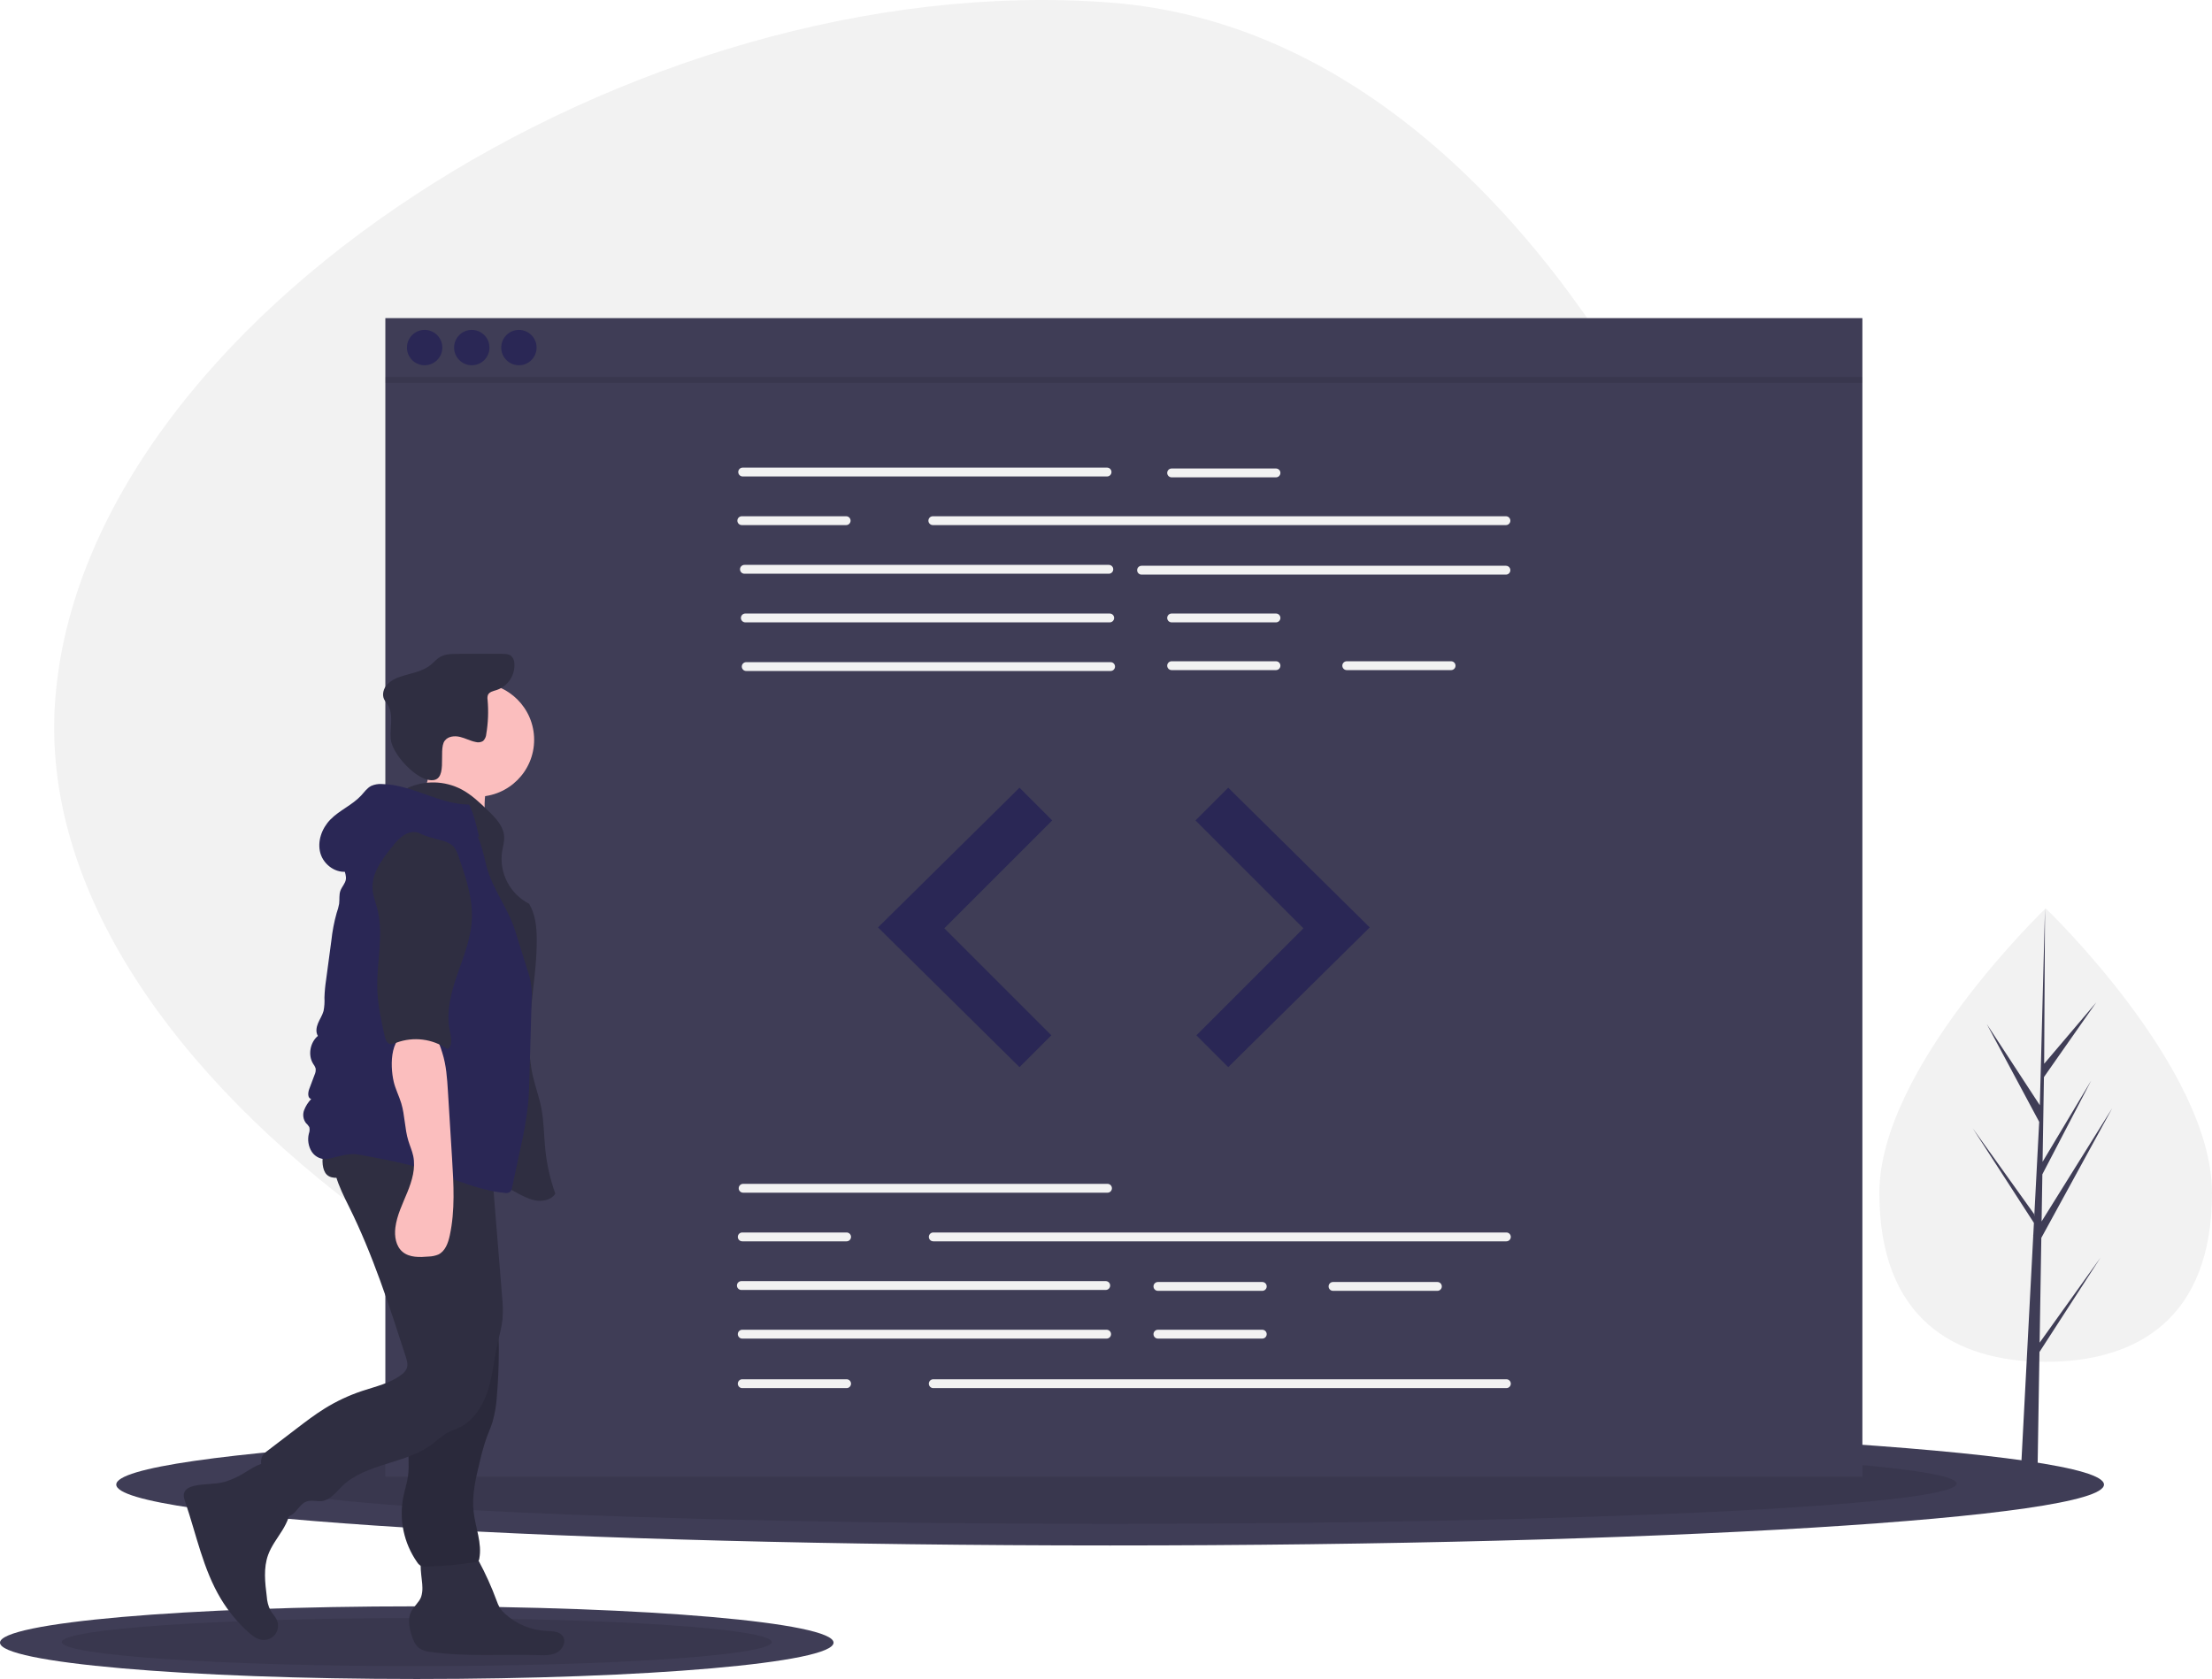
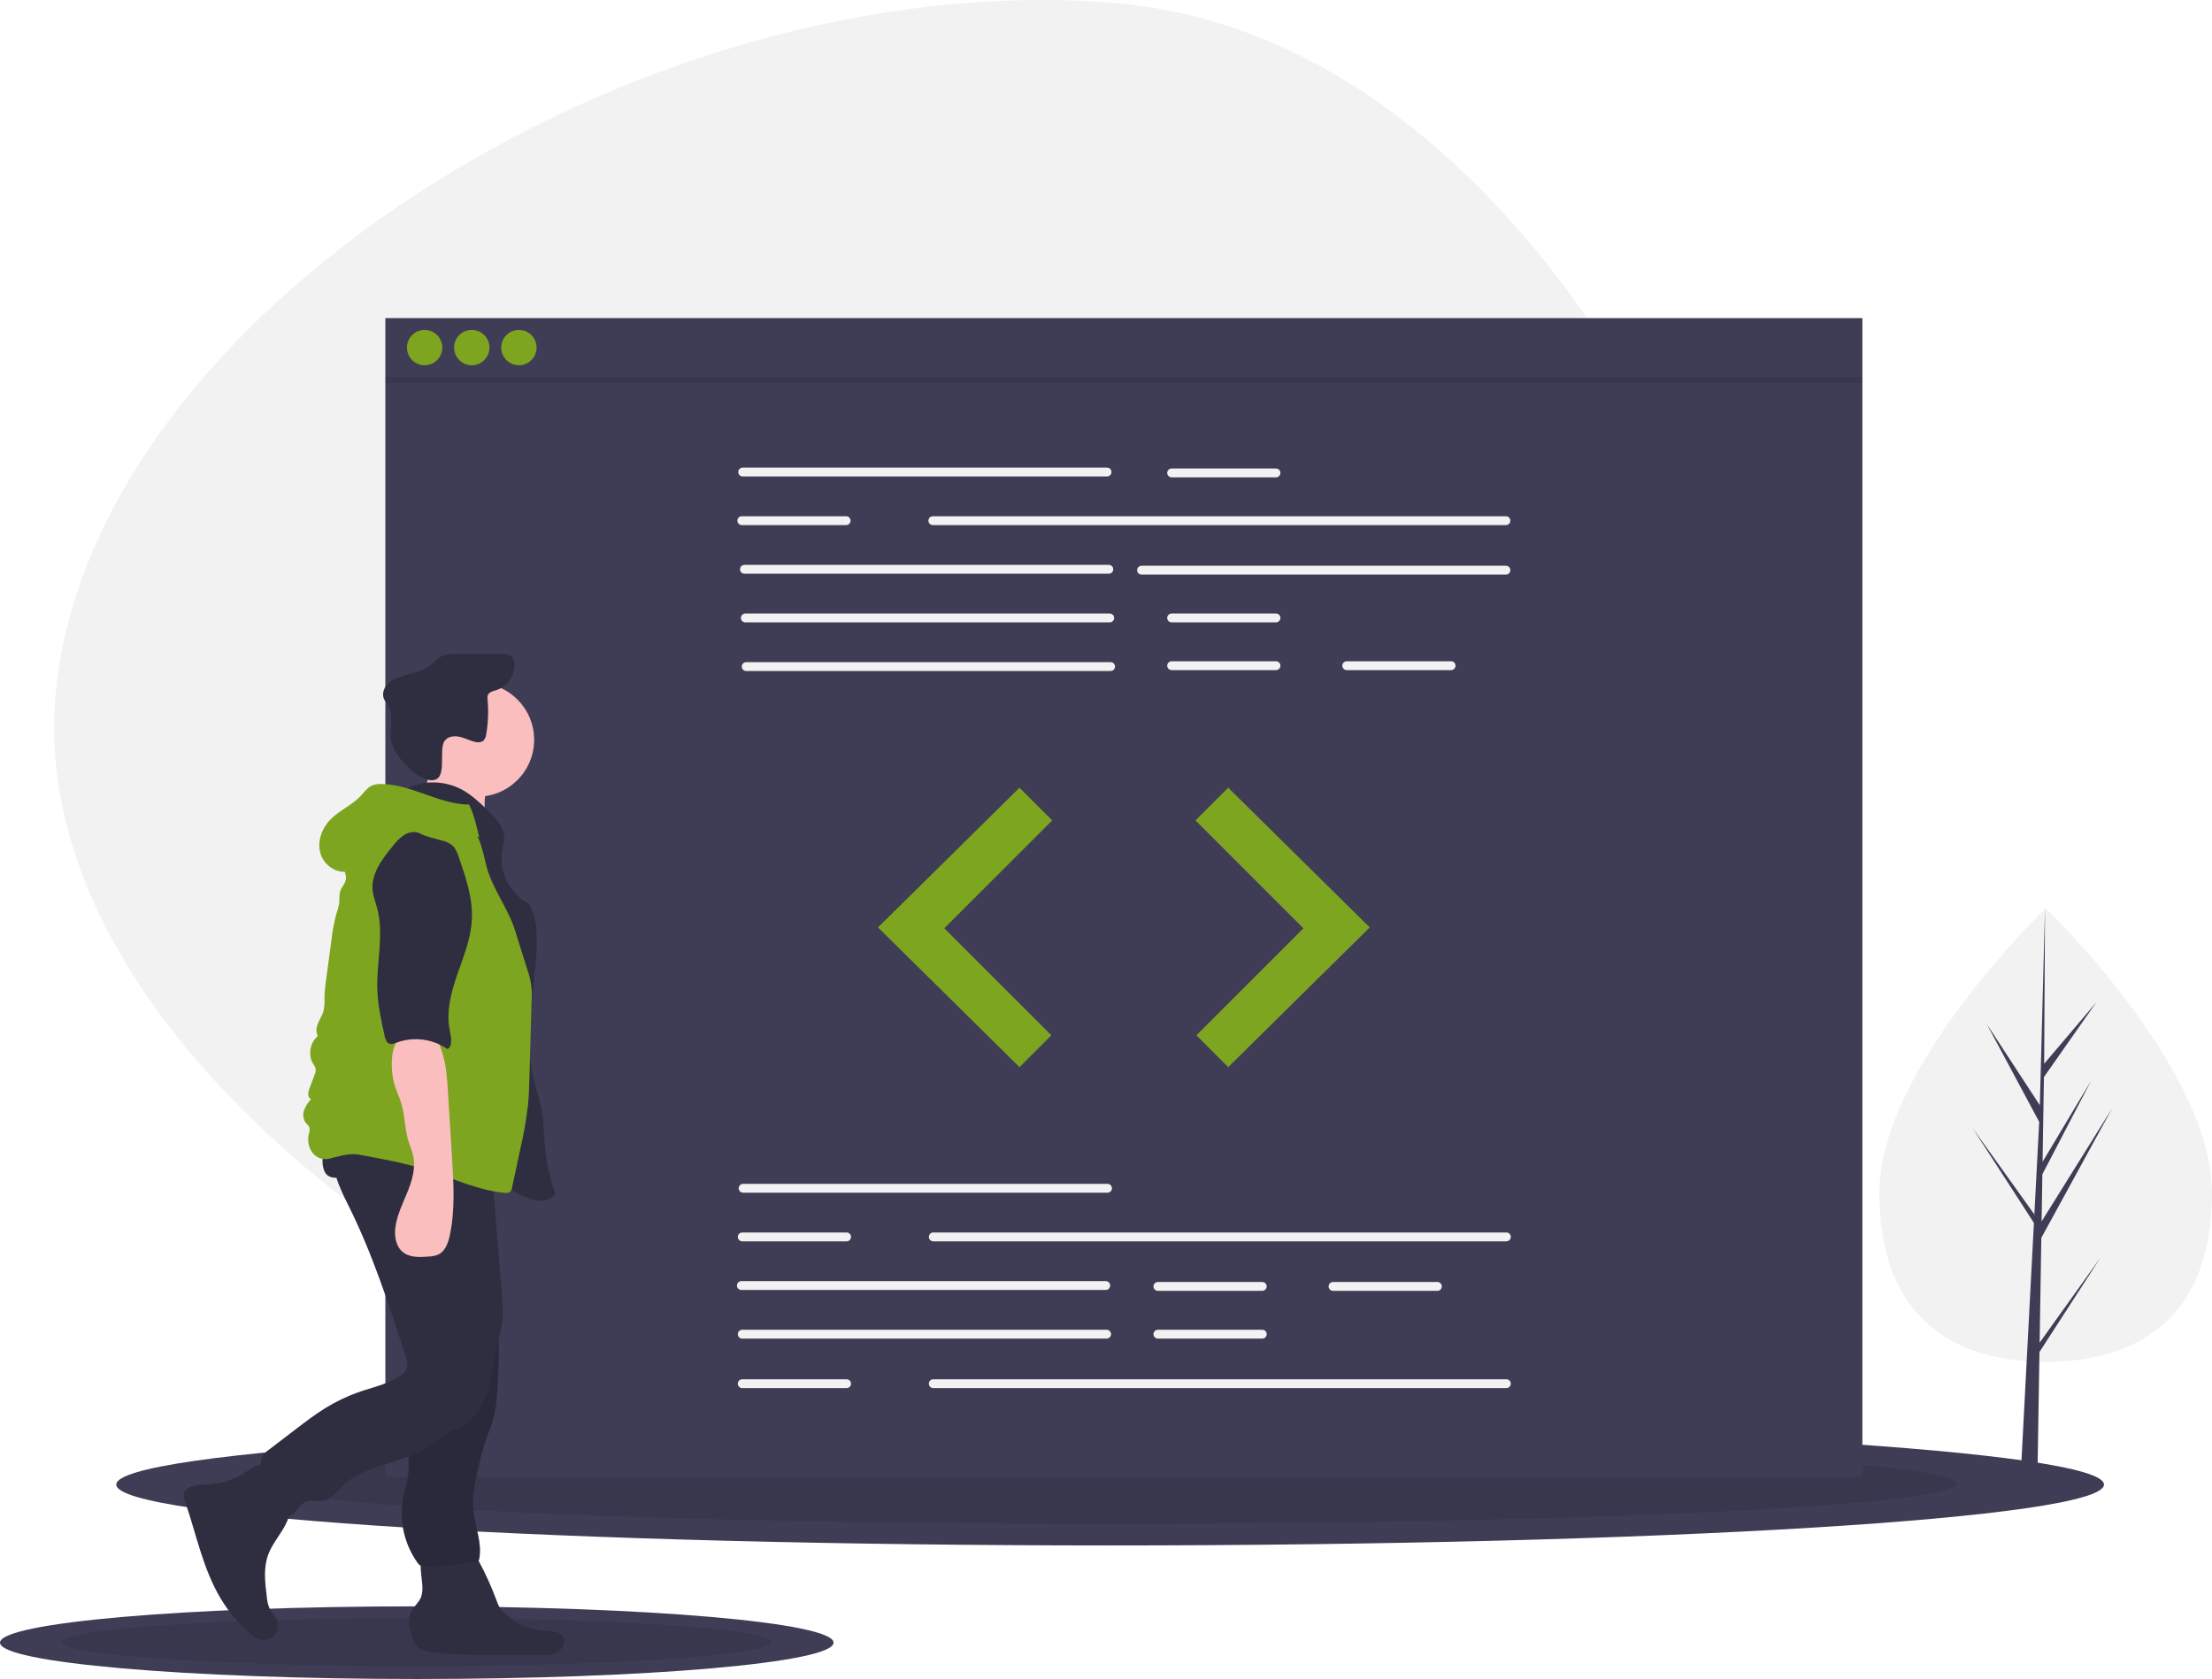
<svg xmlns="http://www.w3.org/2000/svg" data-name="Layer 1" width="1126.194" height="855" viewBox="0 0 1126.194 855">
  <path d="M544.864 755.938C302.465 737.49 13.394 549.672 28.111 356.28S322.797-17.142 565.196 1.305 947.128 381.167 932.41 574.558s-145.148 199.827-387.547 181.38z" fill="#f2f2f2" />
  <ellipse cx="565.194" cy="756" rx="506" ry="31" fill="#3f3d56" />
  <ellipse cx="565.194" cy="755.5" rx="431" ry="20.5" opacity=".1" />
  <ellipse cx="212.194" cy="836.5" rx="212.194" ry="18.5" fill="#3f3d56" />
  <ellipse cx="212.194" cy="836.202" rx="180.742" ry="12.234" opacity=".1" />
  <path fill="#3f3d56" d="M196.194 162h752v590h-752z" />
  <path d="M563.638 242.63H378.12a2.251 2.251 0 110-4.504h185.518a2.251 2.251 0 010 4.503zm203.079 24.765H474.932a2.251 2.251 0 010-4.503h291.785a2.251 2.251 0 110 4.503zM564.539 292.16H379.02a2.251 2.251 0 110-4.502h185.518a2.251 2.251 0 110 4.503zm202.178.45H581.199a2.251 2.251 0 010-4.502h185.518a2.251 2.251 0 110 4.503zm-201.728 24.316H379.471a2.251 2.251 0 010-4.503H564.99a2.251 2.251 0 110 4.503zm.451 24.766H379.921a2.251 2.251 0 010-4.503h185.517a2.251 2.251 0 110 4.503zm84.203-98.612h-53.134a2.251 2.251 0 010-4.503h53.134a2.251 2.251 0 110 4.502zm0 73.846h-53.134a2.251 2.251 0 010-4.503h53.134a2.251 2.251 0 110 4.503zm0 24.316h-53.134a2.251 2.251 0 110-4.503h53.134a2.251 2.251 0 110 4.503zm89.157 0h-53.134a2.251 2.251 0 010-4.503h53.133a2.251 2.251 0 110 4.503zm-307.996-73.847H377.67a2.251 2.251 0 010-4.503h53.134a2.251 2.251 0 010 4.503zM563.863 607.36H378.346a2.251 2.251 0 010-4.502h185.517a2.251 2.251 0 010 4.503zm-.9 49.532H377.445a2.251 2.251 0 110-4.503h185.518a2.251 2.251 0 010 4.503zm.45 24.766H377.895a2.251 2.251 0 110-4.503h185.518a2.251 2.251 0 110 4.503zm79.25-24.316H589.53a2.251 2.251 0 010-4.503h53.133a2.251 2.251 0 010 4.503zm0 24.316H589.53a2.251 2.251 0 010-4.503h53.133a2.251 2.251 0 110 4.503zm89.157-24.316h-53.134a2.251 2.251 0 110-4.503h53.134a2.251 2.251 0 010 4.503zm35.122-25.216H475.157a2.251 2.251 0 010-4.503h291.785a2.251 2.251 0 010 4.503zm-335.913 0h-53.134a2.251 2.251 0 010-4.503h53.134a2.251 2.251 0 010 4.503zm335.913 74.748H475.157a2.251 2.251 0 110-4.503h291.785a2.251 2.251 0 010 4.503zm-335.913 0h-53.134a2.251 2.251 0 110-4.503h53.134a2.251 2.251 0 110 4.503z" fill="#f2f2f2" />
-   <path fill="#2a2755" d="M519.06 401.13l-72.046 71.145 72.046 71.145 16.21-16.21-54.484-54.485 54.934-54.935-16.66-16.66zm106.267 0l72.046 71.145-72.046 71.145-16.21-16.21 54.485-54.485-54.935-54.935 16.66-16.66z" />
-   <circle cx="216.194" cy="177" r="9" fill="#2a2755" />
-   <circle cx="240.194" cy="177" r="9" fill="#2a2755" />
-   <circle cx="264.194" cy="177" r="9" fill="#2a2755" />
+   <path fill="#7da51f" d="M519.06 401.13l-72.046 71.145 72.046 71.145 16.21-16.21-54.484-54.485 54.934-54.935-16.66-16.66zm106.267 0l72.046 71.145-72.046 71.145-16.21-16.21 54.485-54.485-54.935-54.935 16.66-16.66z" />
+   <circle cx="216.194" cy="177" r="9" fill="#7da51f" />
+   <circle cx="240.194" cy="177" r="9" fill="#7da51f" />
+   <circle cx="264.194" cy="177" r="9" fill="#7da51f" />
  <path opacity=".1" d="M196.194 192h752v3h-752z" />
  <path d="M1126.194 607.454c0 63.77-37.911 86.037-84.677 86.037s-84.676-22.266-84.676-86.037 84.676-144.898 84.676-144.898 84.677 81.126 84.677 144.898z" fill="#f2f2f2" />
  <path fill="#3f3d56" d="M1038.433 683.736l.867-53.371 36.091-66.027-35.955 57.655.39-23.998 24.873-47.769-24.77 41.419.701-43.161 26.635-38.031-26.525 31.244.438-79.141-2.753 104.769.226-4.322-27.08-41.451 26.646 49.748-2.523 48.203-.075-1.28-31.219-43.621 31.124 48.141-.315 6.028-.057.091.026.495-6.402 122.296h8.553l1.026-63.168 31.049-48.024-30.971 43.275z" />
  <path d="M122.622 751.091a43.126 43.126 0 01-8.178 3.503c-5.08 1.387-10.508.878-15.638 2.063-2.1.485-4.386 1.499-5.054 3.548-.49 1.504.043 3.127.554 4.624 5.668 16.62 9.085 34.266 18.125 49.32a74.64 74.64 0 0013.992 16.988c2.056 1.852 4.385 3.664 7.136 3.955a7.248 7.248 0 007.37-10.182c-.81-1.801-2.317-3.197-3.289-4.916a18.757 18.757 0 01-1.819-6.99c-.893-7.11-1.754-14.538.71-21.266 1.651-4.512 4.681-8.359 7.206-12.447s4.621-8.772 4.06-13.544c-.384-3.257-1.972-6.237-3.65-9.054-1.682-2.823-5.005-10.409-8.383-11.35-3.507-.979-10.084 4.181-13.142 5.748zm92.435 57.409a14.019 14.019 0 01-.664 4.745c-1.057 2.793-3.68 4.706-5.036 7.367-1.885 3.7-1.03 8.174.218 12.135.783 2.483 1.81 5.067 3.913 6.602a12.893 12.893 0 005.954 1.908c18.036 2.496 36.358 1.064 54.558 1.587 3.317.095 6.83.211 9.725-1.41s4.686-5.697 2.717-8.368c-1.769-2.398-5.265-2.376-8.242-2.517a33.912 33.912 0 01-20.913-8.615 15.112 15.112 0 01-2.934-3.377 20.753 20.753 0 01-1.534-3.517 156.799 156.799 0 00-9.083-20.119c-.98-1.815-2.087-3.705-3.906-4.676a10.323 10.323 0 00-4.24-.926c-4.536-.294-16.283-1.838-19.79 1.69-3.242 3.26-.672 13.351-.743 17.491z" fill="#2f2e41" />
  <circle cx="242.971" cy="376.72" r="28.975" fill="#fbbebe" />
  <path d="M216.806 400.646c-1.724 4.614-4.647 8.947-8.9 11.43l40.074 8.174a42.453 42.453 0 01-.562-17.869 10.3 10.3 0 00.24-4.409c-.754-2.907-4.027-4.306-6.955-4.974-7.314-1.667-13.782-2.561-20.579-5.792-2.077 3.557-1.787 9.34-3.318 13.44z" fill="#fbbebe" />
  <path d="M207.57 401.227a31.338 31.338 0 0127.314.714c5.138 2.707 9.392 6.794 13.571 10.826 3.853 3.717 7.963 7.972 8.236 13.319.133 2.59-.676 5.122-1.084 7.683a25.766 25.766 0 0013.78 26.47c3.184 5.303 3.84 11.729 3.89 17.914.185 23.436-7.21 47.16-1.93 69.995 1.239 5.362 3.16 10.554 4.231 15.952 1.387 6.99 1.319 14.18 2.044 21.27a95.266 95.266 0 005.114 22.495c-1.744 2.774-5.374 3.837-8.643 3.613s-6.325-1.644-9.242-3.136c-14.123-7.227-27.059-16.757-41.687-22.9-9.677-4.063-19.987-6.595-29.376-11.288s-18.12-12.142-20.99-22.238c-1.241-4.365-1.318-8.965-1.385-13.503-.286-19.114-.55-38.436 3.61-57.094 3.669-16.453 10.741-32.194 12.284-48.98.502-5.465.513-11.314 3.566-15.874 4.315-6.445 13.632-8.114 16.698-15.238z" fill="#2f2e41" />
  <path d="M226.492 377.13c1.707-2.228 5-2.531 7.727-1.872s5.243 2.064 7.998 2.598a4.675 4.675 0 003.743-.526 5.444 5.444 0 001.616-3.57 68.163 68.163 0 00.67-17.38 5.147 5.147 0 01.16-2.438c.681-1.643 2.762-2.034 4.461-2.562a13.316 13.316 0 009.013-13.633 5.42 5.42 0 00-1.657-3.74c-1.175-.958-2.82-1.017-4.336-1.029q-11.683-.094-23.366.006c-2.883.024-5.91.095-8.41 1.532-1.847 1.063-3.221 2.773-4.88 4.112-4.326 3.491-10.178 4.201-15.441 5.99a15.308 15.308 0 00-6.768 4.036c-1.75 2-2.592 4.974-1.492 7.393a26.252 26.252 0 001.886 2.904c3.105 4.964 1.038 11.403 1.502 17.24.579 7.288 11.365 19.111 18.679 20.836 11.807 2.784 4.986-15.113 8.895-19.898zm-16.358 319.553c.745 5.321 1.701 10.661 1.446 16.029-.357 7.493-3.06 14.714-3.56 22.2-.372 5.59.49 11.241-.286 16.79-.497 3.554-1.656 6.979-2.373 10.494a43.395 43.395 0 006.973 33.266 5.448 5.448 0 002.024 1.96 5.714 5.714 0 002.507.333 179.947 179.947 0 0025.17-2.288 2.414 2.414 0 001.617-.713 2.266 2.266 0 00.35-.954c1.545-7.936-1.976-15.893-2.871-23.928-.956-8.58 1.103-17.178 3.146-25.565a113.548 113.548 0 013.467-12.228c.988-2.697 2.181-5.32 3.037-8.063a61.46 61.46 0 002.202-13.202q.892-10.575.945-21.2a88.958 88.958 0 00-1.665-20.01c-1.878-8.337-5.724-16.08-9.536-23.73a15.029 15.029 0 00-5.618 2.67 125.38 125.38 0 01-15.35 8.481c-3.567 1.657-10.522 2.834-12.786 6.286-2.232 3.405-.792 10.35-.621 14.106q.439 9.667 1.782 19.266z" fill="#2f2e41" />
  <path d="M210.134 696.683c.745 5.321 1.701 10.661 1.446 16.029-.357 7.493-3.06 14.714-3.56 22.2-.372 5.59.49 11.241-.286 16.79-.497 3.554-1.656 6.979-2.373 10.494a43.395 43.395 0 006.973 33.266 5.448 5.448 0 002.024 1.96 5.714 5.714 0 002.507.333 179.947 179.947 0 0025.17-2.288 2.414 2.414 0 001.617-.713 2.266 2.266 0 00.35-.954c1.545-7.936-1.976-15.893-2.871-23.928-.956-8.58 1.103-17.178 3.146-25.565a113.548 113.548 0 013.467-12.228c.988-2.697 2.181-5.32 3.037-8.063a61.46 61.46 0 002.202-13.202q.892-10.575.945-21.2a88.958 88.958 0 00-1.665-20.01c-1.878-8.337-5.724-16.08-9.536-23.73a15.029 15.029 0 00-5.618 2.67 125.38 125.38 0 01-15.35 8.481c-3.567 1.657-10.522 2.834-12.786 6.286-2.232 3.405-.792 10.35-.621 14.106q.439 9.667 1.782 19.266z" opacity=".1" />
  <path d="M170.961 583.018c-3.848 10.36 1.808 21.554 6.722 31.452 12.106 24.386 20.513 50.408 28.875 76.317.626 1.941 1.252 4.059.554 5.975a7.825 7.825 0 01-2.822 3.347c-5.766 4.379-13.107 5.938-19.975 8.23a90.184 90.184 0 00-18.943 8.88c-4.976 3.083-9.639 6.643-14.291 10.197l-14.812 11.312a9.903 9.903 0 00-2.476 2.397c-1.429 2.241-.844 5.167-.132 7.728a131.432 131.432 0 007.252 19.792 6.911 6.911 0 002.63 3.447c2.312 1.242 5.14-.405 6.905-2.347s3.292-4.36 5.78-5.193c2.487-.833 5.223.176 7.819-.189 4.198-.59 6.986-4.457 10.012-7.426 12.366-12.131 33.01-11.251 46.613-21.977a59.228 59.228 0 016.23-4.868c2.3-1.36 4.908-2.105 7.294-3.307 7.257-3.654 11.819-11.208 14.262-18.957s3.141-15.928 4.897-23.86c.908-4.101 2.103-8.158 2.507-12.339a66.094 66.094 0 00-.253-11.666l-4.908-60.715c-.4-4.943-.8-9.893-1.576-14.79-14.577.52-29.143 1.107-43.728 1.28-11.605.136-23.424.948-34.436-2.72z" fill="#2f2e41" />
  <path d="M165.602 597.221c1.978 3.18 6.79 3.114 10.105 1.37s5.889-4.672 9.21-6.4c4.464-2.323 9.747-2.236 14.777-2.094 7.963.225 16.025.465 23.687 2.647 7.924 2.257 15.64 6.603 23.834 5.736 1.425-.15 2.985-.56 3.76-1.765a5.544 5.544 0 00.62-2.836l.268-7.159a6.464 6.464 0 00-.57-3.625 6.082 6.082 0 00-2.716-2.08c-11.663-5.646-24.964-6.697-37.915-7.14q-9.874-.34-19.757-.28c-5.591.035-12.303-.774-17.739.72-7.295 2.005-11.265 16.954-7.563 22.906z" fill="#2f2e41" />
-   <path d="M238.84 409.726c-15.283-.136-29.132-10.223-44.413-10.469a11.514 11.514 0 00-5.392.93c-2.13 1.073-3.53 3.147-5.147 4.9-4.518 4.892-11.061 7.504-15.703 12.28-4.352 4.478-6.773 11.15-5.055 17.153s8.204 10.609 14.28 9.165a36.8 36.8 0 0114.336-19.479 72.887 72.887 0 0111.206-5.882c6.868-3.112 14.547-6.283 21.718-3.95a30.638 30.638 0 017.409 4.04l11.954 8.03c-1.393-5.494-2.646-11.656-5.194-16.718z" fill="#2a2755" />
-   <path d="M175.65 438.374c-2.03 2.532.893 6.2.446 9.413-.298 2.135-2.055 3.766-2.786 5.793-.758 2.1-.356 4.427-.644 6.642a28.489 28.489 0 01-1.275 4.73 84.975 84.975 0 00-2.686 14.025l-2.675 19.975a75.681 75.681 0 00-.846 9.078 27.107 27.107 0 01-.452 6.787c-.592 2.183-1.904 4.093-2.786 6.176s-1.292 4.602-.1 6.524c-3.991 3.325-5.178 9.854-2.387 14.235a7.9 7.9 0 011.23 2.265 5.82 5.82 0 01-.542 3.34l-2.704 7.207c-.693 1.845-.912 4.653 1.013 5.074a17.006 17.006 0 00-3.651 5.767 6.866 6.866 0 00.972 6.506 8.289 8.289 0 011.695 2.056 5.473 5.473 0 01-.196 3.243 11.906 11.906 0 001.473 9.334 8.371 8.371 0 008.418 3.608c5.41-1.22 10.273-3.147 15.728-2.146 11.746 2.156 23.53 4.32 34.906 7.952 12.984 4.146 25.556 10.225 39.126 11.5a3.798 3.798 0 002.617-.406 3.93 3.93 0 001.21-2.488l4.194-19.665a202.363 202.363 0 003.855-22.027c.477-4.781.613-9.59.75-14.393l1.08-38.23a38.197 38.197 0 00-2.2-16.62l-6.218-19.848c-3.548-11.327-11.687-21.372-14.585-32.882-1.834-7.285-3.19-15.103-8.108-20.781-7.013-8.095-19.145-9.354-29.764-7.962-4.797.628-9.636 1.714-13.785 4.201-4.798 2.877-8.333 7.41-11.753 11.837-2.818 3.649-5.687 6.582-8.57 10.18z" fill="#2a2755" />
+   <path d="M238.84 409.726c-15.283-.136-29.132-10.223-44.413-10.469a11.514 11.514 0 00-5.392.93c-2.13 1.073-3.53 3.147-5.147 4.9-4.518 4.892-11.061 7.504-15.703 12.28-4.352 4.478-6.773 11.15-5.055 17.153s8.204 10.609 14.28 9.165a36.8 36.8 0 0114.336-19.479 72.887 72.887 0 0111.206-5.882c6.868-3.112 14.547-6.283 21.718-3.95a30.638 30.638 0 017.409 4.04l11.954 8.03c-1.393-5.494-2.646-11.656-5.194-16.718z" fill="#7da51f" />
+   <path d="M175.65 438.374c-2.03 2.532.893 6.2.446 9.413-.298 2.135-2.055 3.766-2.786 5.793-.758 2.1-.356 4.427-.644 6.642a28.489 28.489 0 01-1.275 4.73 84.975 84.975 0 00-2.686 14.025l-2.675 19.975a75.681 75.681 0 00-.846 9.078 27.107 27.107 0 01-.452 6.787c-.592 2.183-1.904 4.093-2.786 6.176s-1.292 4.602-.1 6.524c-3.991 3.325-5.178 9.854-2.387 14.235a7.9 7.9 0 011.23 2.265 5.82 5.82 0 01-.542 3.34l-2.704 7.207c-.693 1.845-.912 4.653 1.013 5.074a17.006 17.006 0 00-3.651 5.767 6.866 6.866 0 00.972 6.506 8.289 8.289 0 011.695 2.056 5.473 5.473 0 01-.196 3.243 11.906 11.906 0 001.473 9.334 8.371 8.371 0 008.418 3.608c5.41-1.22 10.273-3.147 15.728-2.146 11.746 2.156 23.53 4.32 34.906 7.952 12.984 4.146 25.556 10.225 39.126 11.5a3.798 3.798 0 002.617-.406 3.93 3.93 0 001.21-2.488l4.194-19.665a202.363 202.363 0 003.855-22.027c.477-4.781.613-9.59.75-14.393l1.08-38.23a38.197 38.197 0 00-2.2-16.62l-6.218-19.848c-3.548-11.327-11.687-21.372-14.585-32.882-1.834-7.285-3.19-15.103-8.108-20.781-7.013-8.095-19.145-9.354-29.764-7.962-4.797.628-9.636 1.714-13.785 4.201-4.798 2.877-8.333 7.41-11.753 11.837-2.818 3.649-5.687 6.582-8.57 10.18z" fill="#7da51f" />
  <path d="M200.444 550.823c.875 3.773 2.712 7.252 3.837 10.957 1.884 6.21 1.725 12.896 3.605 19.106.79 2.606 1.933 5.109 2.5 7.773 1.32 6.21-.608 12.635-3.004 18.515s-5.313 11.678-6.09 17.98c-.549 4.438.238 9.45 3.66 12.33 3.551 2.99 8.712 2.788 13.338 2.39a14.016 14.016 0 004.841-1.008c3.538-1.673 5.028-5.86 5.855-9.685 2.771-12.819 1.98-26.106 1.174-39.196l-2.106-34.235c-.405-6.59-.84-13.318-2.87-19.646-.74-2.302-2.027-6.954-4.13-8.424-2.082-1.455-8.03-1.52-10.608-1.641-12.098-.569-11.963 16.317-10.002 24.784z" fill="#fbbebe" />
  <path d="M213.848 424.423c-2.47-1.293-5.583-.736-7.972.705a24.568 24.568 0 00-5.972 5.798c-5.338 6.517-10.99 13.995-10.198 22.382.296 3.145 1.5 6.12 2.317 9.172 3.58 13.38-.379 27.53.075 41.373.263 7.999 2.003 15.867 3.737 23.68.353 1.594.92 3.44 2.462 3.977 1.16.403 2.41-.115 3.558-.551a28.371 28.371 0 0125.963 3.272c2.865-1.529 1.791-6.363 1.149-9.546-1.909-9.457.682-19.214 3.828-28.335s6.91-18.23 7.432-27.865c.59-10.916-3.029-21.57-6.6-31.903-.78-2.255-1.631-4.62-3.438-6.178a13.665 13.665 0 00-5.203-2.377c-3.793-1.121-7.634-1.769-11.138-3.604z" fill="#2f2e41" />
</svg>
